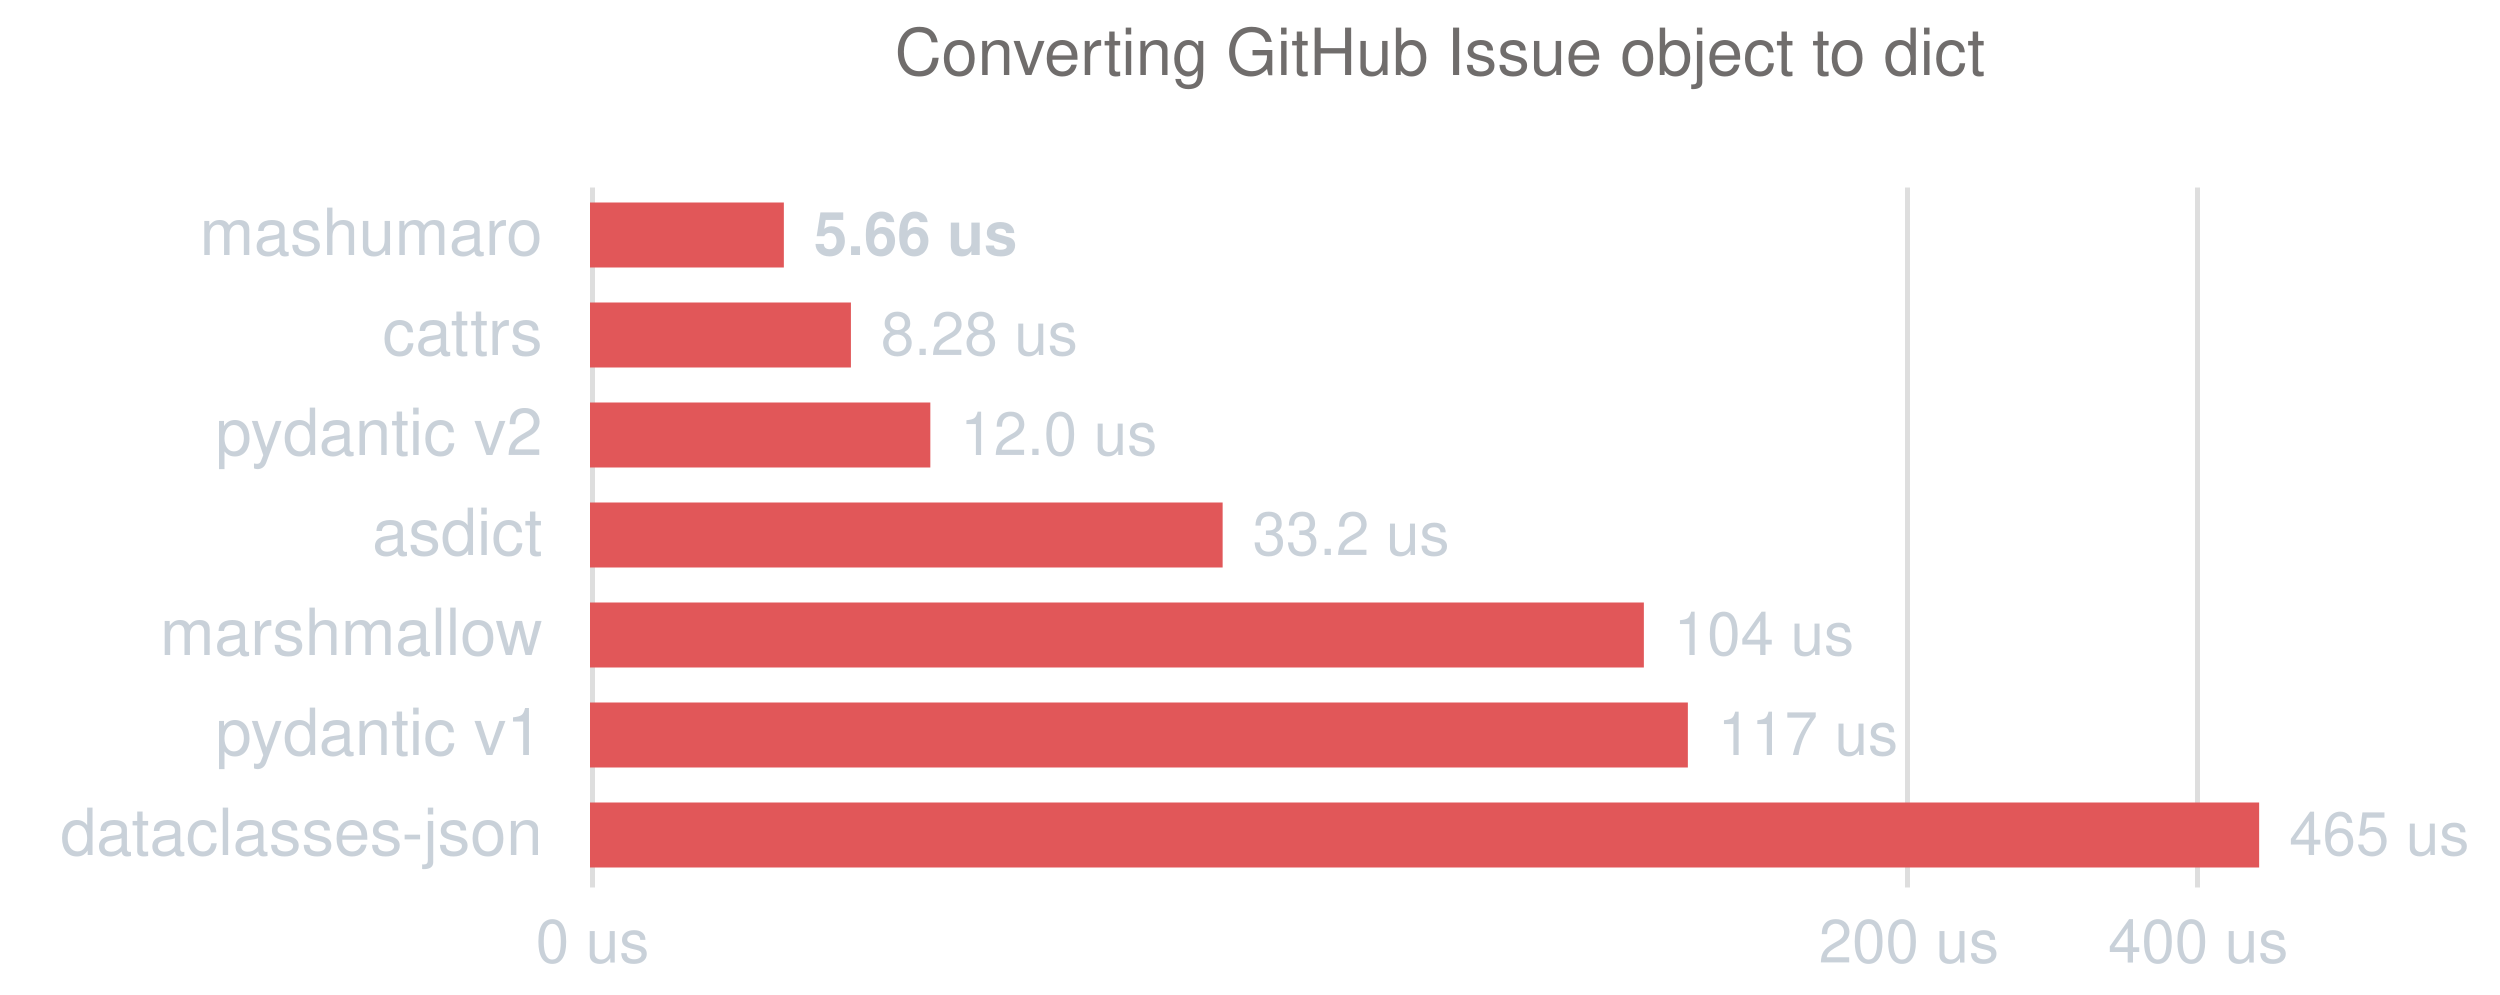
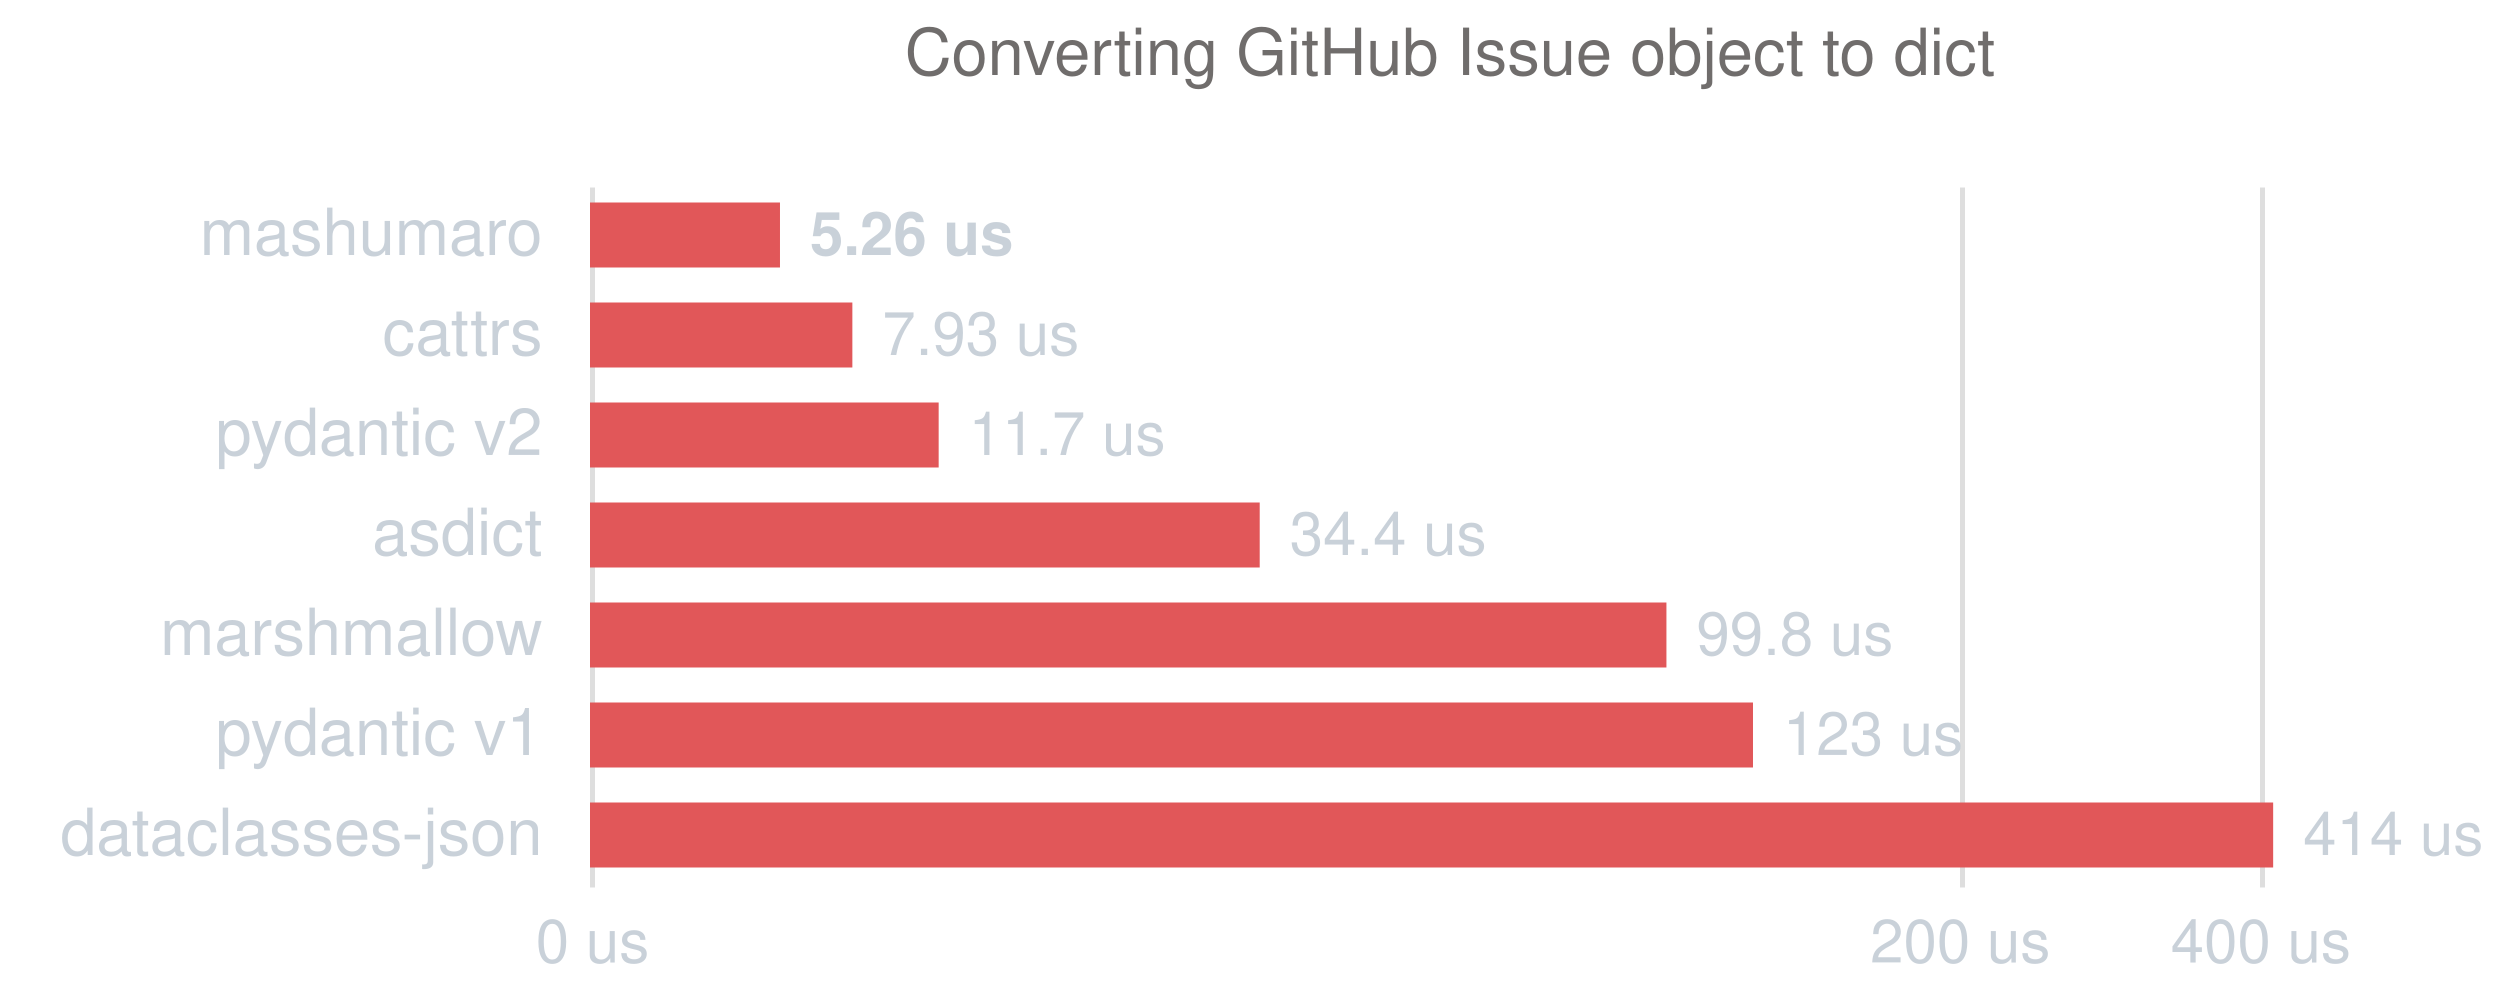
<svg xmlns="http://www.w3.org/2000/svg" version="1.1" class="marks" width="1000" height="398" viewBox="0 0 500 199">
-   <g fill="none" stroke-miterlimit="10" transform="translate(118,37)">
+   <g fill="none" stroke-miterlimit="4" transform="translate(118,37)">
    <g class="mark-group role-frame root" role="graphics-object" aria-roledescription="group mark container">
      <g transform="translate(0,0)">
-         <path class="background" aria-hidden="true" d="M0,0h340v140h-340Z" />
+         <path class="background" aria-hidden="true" d="M0,0h344v140h-344Z" />
        <g>
          <g class="mark-group role-axis" aria-hidden="true">
            <g transform="translate(0.5,140.5)">
              <path class="background" aria-hidden="true" d="M0,0h0v0h0Z" pointer-events="none" />
              <g>
                <g class="mark-rule role-axis-grid" pointer-events="none">
                  <line transform="translate(0,0)" x2="0" y2="-140" stroke="rgba(127,127,127,0.25)" stroke-width="1" opacity="1" />
-                   <line transform="translate(263,0)" x2="0" y2="-140" stroke="rgba(127,127,127,0.25)" stroke-width="1" opacity="1" />
-                   <line transform="translate(321,0)" x2="0" y2="-140" stroke="rgba(127,127,127,0.25)" stroke-width="1" opacity="1" />
+                   <line transform="translate(274,0)" x2="0" y2="-140" stroke="rgba(127,127,127,0.25)" stroke-width="1" opacity="1" />
+                   <line transform="translate(334,0)" x2="0" y2="-140" stroke="rgba(127,127,127,0.25)" stroke-width="1" opacity="1" />
                </g>
              </g>
              <path class="foreground" aria-hidden="true" d="" pointer-events="none" display="none" />
            </g>
          </g>
-           <g class="mark-group role-axis" role="graphics-symbol" aria-roledescription="axis" aria-label="X-axis for a symlog scale with values from 0.0000 to 0.0005">
+           <g class="mark-group role-axis" role="graphics-symbol" aria-roledescription="axis" aria-label="X-axis for a symlog scale with values from 0.0000 to 0.0004">
            <g transform="translate(0.5,140.5)">
              <path class="background" aria-hidden="true" d="M0,0h0v0h0Z" pointer-events="none" />
              <g>
                <g class="mark-rule role-axis-tick" pointer-events="none">
                  <line transform="translate(0,0)" x2="0" y2="0" stroke="rgba(127,127,127,0.25)" stroke-width="1" opacity="1" />
-                   <line transform="translate(263,0)" x2="0" y2="0" stroke="rgba(127,127,127,0.25)" stroke-width="1" opacity="1" />
-                   <line transform="translate(321,0)" x2="0" y2="0" stroke="rgba(127,127,127,0.25)" stroke-width="1" opacity="1" />
+                   <line transform="translate(274,0)" x2="0" y2="0" stroke="rgba(127,127,127,0.25)" stroke-width="1" opacity="1" />
+                   <line transform="translate(334,0)" x2="0" y2="0" stroke="rgba(127,127,127,0.25)" stroke-width="1" opacity="1" />
                </g>
                <g class="mark-text role-axis-label" pointer-events="none">
                  <text text-anchor="middle" transform="translate(0,15)" font-family="-apple-system,BlinkMacSystemFont,&quot;Segoe UI&quot;,Helvetica,Arial,sans-serif,&quot;Apple Color Emoji&quot;,&quot;Segoe UI Emoji&quot;" font-size="12px" fill="#C9D1D9" opacity="1">0 us</text>
-                   <text text-anchor="middle" transform="translate(263.2715,15)" font-family="-apple-system,BlinkMacSystemFont,&quot;Segoe UI&quot;,Helvetica,Arial,sans-serif,&quot;Apple Color Emoji&quot;,&quot;Segoe UI Emoji&quot;" font-size="12px" fill="#C9D1D9" opacity="1">200 us</text>
-                   <text text-anchor="middle" transform="translate(321.1268,15)" font-family="-apple-system,BlinkMacSystemFont,&quot;Segoe UI&quot;,Helvetica,Arial,sans-serif,&quot;Apple Color Emoji&quot;,&quot;Segoe UI Emoji&quot;" font-size="12px" fill="#C9D1D9" opacity="1">400 us</text>
+                   <text text-anchor="middle" transform="translate(273.5476,15)" font-family="-apple-system,BlinkMacSystemFont,&quot;Segoe UI&quot;,Helvetica,Arial,sans-serif,&quot;Apple Color Emoji&quot;,&quot;Segoe UI Emoji&quot;" font-size="12px" fill="#C9D1D9" opacity="1">200 us</text>
+                   <text text-anchor="middle" transform="translate(333.6611,15)" font-family="-apple-system,BlinkMacSystemFont,&quot;Segoe UI&quot;,Helvetica,Arial,sans-serif,&quot;Apple Color Emoji&quot;,&quot;Segoe UI Emoji&quot;" font-size="12px" fill="#C9D1D9" opacity="1">400 us</text>
                </g>
              </g>
              <path class="foreground" aria-hidden="true" d="" pointer-events="none" display="none" />
            </g>
          </g>
          <g class="mark-group role-axis" role="graphics-symbol" aria-roledescription="axis" aria-label="Y-axis for a discrete scale with 7 values: mashumaro, cattrs, pydantic v2, asdict, marshmallow, pydantic v1, dataclasses-json">
            <g transform="translate(0.5,0.5)">
              <path class="background" aria-hidden="true" d="M0,0h0v0h0Z" pointer-events="none" />
              <g>
                <g class="mark-text role-axis-label" pointer-events="none">
                  <text text-anchor="end" transform="translate(-10,13.5)" font-family="-apple-system,BlinkMacSystemFont,&quot;Segoe UI&quot;,Helvetica,Arial,sans-serif,&quot;Apple Color Emoji&quot;,&quot;Segoe UI Emoji&quot;" font-size="13px" fill="#C9D1D9" opacity="1">mashumaro</text>
                  <text text-anchor="end" transform="translate(-10,33.5)" font-family="-apple-system,BlinkMacSystemFont,&quot;Segoe UI&quot;,Helvetica,Arial,sans-serif,&quot;Apple Color Emoji&quot;,&quot;Segoe UI Emoji&quot;" font-size="13px" fill="#C9D1D9" opacity="1">cattrs</text>
                  <text text-anchor="end" transform="translate(-10,53.5)" font-family="-apple-system,BlinkMacSystemFont,&quot;Segoe UI&quot;,Helvetica,Arial,sans-serif,&quot;Apple Color Emoji&quot;,&quot;Segoe UI Emoji&quot;" font-size="13px" fill="#C9D1D9" opacity="1">pydantic v2</text>
                  <text text-anchor="end" transform="translate(-10,73.5)" font-family="-apple-system,BlinkMacSystemFont,&quot;Segoe UI&quot;,Helvetica,Arial,sans-serif,&quot;Apple Color Emoji&quot;,&quot;Segoe UI Emoji&quot;" font-size="13px" fill="#C9D1D9" opacity="1">asdict</text>
                  <text text-anchor="end" transform="translate(-10,93.5)" font-family="-apple-system,BlinkMacSystemFont,&quot;Segoe UI&quot;,Helvetica,Arial,sans-serif,&quot;Apple Color Emoji&quot;,&quot;Segoe UI Emoji&quot;" font-size="13px" fill="#C9D1D9" opacity="1">marshmallow</text>
                  <text text-anchor="end" transform="translate(-10,113.5)" font-family="-apple-system,BlinkMacSystemFont,&quot;Segoe UI&quot;,Helvetica,Arial,sans-serif,&quot;Apple Color Emoji&quot;,&quot;Segoe UI Emoji&quot;" font-size="13px" fill="#C9D1D9" opacity="1">pydantic v1</text>
                  <text text-anchor="end" transform="translate(-10,133.5)" font-family="-apple-system,BlinkMacSystemFont,&quot;Segoe UI&quot;,Helvetica,Arial,sans-serif,&quot;Apple Color Emoji&quot;,&quot;Segoe UI Emoji&quot;" font-size="13px" fill="#C9D1D9" opacity="1">dataclasses-json</text>
                </g>
              </g>
              <path class="foreground" aria-hidden="true" d="" pointer-events="none" display="none" />
            </g>
          </g>
          <g class="mark-rect role-mark layer_0_marks" role="graphics-object" aria-roledescription="rect mark container">
-             <path aria-label="time: 0.00000565740070395; library: mashumaro" role="graphics-symbol" aria-roledescription="bar" d="M0,3.5h38.771v13h-38.771Z" fill="#E15759" />
-             <path aria-label="time: 0.00000828440110472; library: cattrs" role="graphics-symbol" aria-roledescription="bar" d="M0,23.5h52.184v13h-52.184Z" fill="#E15759" />
-             <path aria-label="time: 0.0000119711399943; library: pydantic v2" role="graphics-symbol" aria-roledescription="bar" d="M0,43.5h68.067v13h-68.067Z" fill="#E15759" />
-             <path aria-label="time: 0.0000331972725952; library: asdict" role="graphics-symbol" aria-roledescription="bar" d="M0,63.5h126.528v13h-126.528Z" fill="#E15759" />
-             <path aria-label="time: 0.000104434781232; library: marshmallow" role="graphics-symbol" aria-roledescription="bar" d="M0,83.5h210.773v13h-210.773Z" fill="#E15759" />
-             <path aria-label="time: 0.000116691996159; library: pydantic v1" role="graphics-symbol" aria-roledescription="bar" d="M0,103.5h219.572v13h-219.572Z" fill="#E15759" />
-             <path aria-label="time: 0.000464873529494; library: dataclasses-json" role="graphics-symbol" aria-roledescription="bar" d="M0,123.5h333.829v13h-333.829Z" fill="#E15759" />
+             <path aria-label="time: 0.00000526349769083; library: mashumaro" role="graphics-symbol" aria-roledescription="bar" d="M0,3.5h37.995v13h-37.995Z" fill="#E15759" />
+             <path aria-label="time: 0.00000793203506569; library: cattrs" role="graphics-symbol" aria-roledescription="bar" d="M0,23.5h52.472v13h-52.472Z" fill="#E15759" />
+             <path aria-label="time: 0.0000117300532013; library: pydantic v2" role="graphics-symbol" aria-roledescription="bar" d="M0,43.5h69.733v13h-69.733Z" fill="#E15759" />
+             <path aria-label="time: 0.0000344037950276; library: asdict" role="graphics-symbol" aria-roledescription="bar" d="M0,63.5h133.942v13h-133.942Z" fill="#E15759" />
+             <path aria-label="time: 0.0000998025113118; library: marshmallow" role="graphics-symbol" aria-roledescription="bar" d="M0,83.5h215.287v13h-215.287Z" fill="#E15759" />
+             <path aria-label="time: 0.000123132394743; library: pydantic v1" role="graphics-symbol" aria-roledescription="bar" d="M0,103.5h232.598v13h-232.598Z" fill="#E15759" />
+             <path aria-label="time: 0.000413779250911; library: dataclasses-json" role="graphics-symbol" aria-roledescription="bar" d="M0,123.5h336.631v13h-336.631Z" fill="#E15759" />
          </g>
          <g class="mark-text role-mark layer_1_marks" role="graphics-object" aria-roledescription="text mark container">
-             <text aria-label="time: 0.00000828440110472; library: cattrs; timeFormat: 8.28 us" role="graphics-symbol" aria-roledescription="text mark" text-anchor="start" transform="translate(58.18377,34)" font-family="-apple-system,BlinkMacSystemFont,&quot;Segoe UI&quot;,Helvetica,Arial,sans-serif,&quot;Apple Color Emoji&quot;,&quot;Segoe UI Emoji&quot;" font-size="12px" fill="#C9D1D9">8.28 us</text>
-             <text aria-label="time: 0.0000119711399943; library: pydantic v2; timeFormat: 12.0 us" role="graphics-symbol" aria-roledescription="text mark" text-anchor="start" transform="translate(74.06741,54)" font-family="-apple-system,BlinkMacSystemFont,&quot;Segoe UI&quot;,Helvetica,Arial,sans-serif,&quot;Apple Color Emoji&quot;,&quot;Segoe UI Emoji&quot;" font-size="12px" fill="#C9D1D9">12.0 us</text>
-             <text aria-label="time: 0.0000331972725952; library: asdict; timeFormat: 33.2 us" role="graphics-symbol" aria-roledescription="text mark" text-anchor="start" transform="translate(132.5278,74)" font-family="-apple-system,BlinkMacSystemFont,&quot;Segoe UI&quot;,Helvetica,Arial,sans-serif,&quot;Apple Color Emoji&quot;,&quot;Segoe UI Emoji&quot;" font-size="12px" fill="#C9D1D9">33.2 us</text>
-             <text aria-label="time: 0.000104434781232; library: marshmallow; timeFormat: 104 us" role="graphics-symbol" aria-roledescription="text mark" text-anchor="start" transform="translate(216.773,94)" font-family="-apple-system,BlinkMacSystemFont,&quot;Segoe UI&quot;,Helvetica,Arial,sans-serif,&quot;Apple Color Emoji&quot;,&quot;Segoe UI Emoji&quot;" font-size="12px" fill="#C9D1D9">104 us</text>
-             <text aria-label="time: 0.000116691996159; library: pydantic v1; timeFormat: 117 us" role="graphics-symbol" aria-roledescription="text mark" text-anchor="start" transform="translate(225.5721,114)" font-family="-apple-system,BlinkMacSystemFont,&quot;Segoe UI&quot;,Helvetica,Arial,sans-serif,&quot;Apple Color Emoji&quot;,&quot;Segoe UI Emoji&quot;" font-size="12px" fill="#C9D1D9">117 us</text>
-             <text aria-label="time: 0.000464873529494; library: dataclasses-json; timeFormat: 465 us" role="graphics-symbol" aria-roledescription="text mark" text-anchor="start" transform="translate(339.829,134)" font-family="-apple-system,BlinkMacSystemFont,&quot;Segoe UI&quot;,Helvetica,Arial,sans-serif,&quot;Apple Color Emoji&quot;,&quot;Segoe UI Emoji&quot;" font-size="12px" fill="#C9D1D9">465 us</text>
+             <text aria-label="time: 0.00000793203506569; library: cattrs; timeFormat: 7.93 us" role="graphics-symbol" aria-roledescription="text mark" text-anchor="start" transform="translate(58.47221,34)" font-family="-apple-system,BlinkMacSystemFont,&quot;Segoe UI&quot;,Helvetica,Arial,sans-serif,&quot;Apple Color Emoji&quot;,&quot;Segoe UI Emoji&quot;" font-size="12px" fill="#C9D1D9">7.93 us</text>
+             <text aria-label="time: 0.0000117300532013; library: pydantic v2; timeFormat: 11.7 us" role="graphics-symbol" aria-roledescription="text mark" text-anchor="start" transform="translate(75.73289,54)" font-family="-apple-system,BlinkMacSystemFont,&quot;Segoe UI&quot;,Helvetica,Arial,sans-serif,&quot;Apple Color Emoji&quot;,&quot;Segoe UI Emoji&quot;" font-size="12px" fill="#C9D1D9">11.7 us</text>
+             <text aria-label="time: 0.0000344037950276; library: asdict; timeFormat: 34.4 us" role="graphics-symbol" aria-roledescription="text mark" text-anchor="start" transform="translate(139.9416,74)" font-family="-apple-system,BlinkMacSystemFont,&quot;Segoe UI&quot;,Helvetica,Arial,sans-serif,&quot;Apple Color Emoji&quot;,&quot;Segoe UI Emoji&quot;" font-size="12px" fill="#C9D1D9">34.4 us</text>
+             <text aria-label="time: 0.0000998025113118; library: marshmallow; timeFormat: 99.8 us" role="graphics-symbol" aria-roledescription="text mark" text-anchor="start" transform="translate(221.2873,94)" font-family="-apple-system,BlinkMacSystemFont,&quot;Segoe UI&quot;,Helvetica,Arial,sans-serif,&quot;Apple Color Emoji&quot;,&quot;Segoe UI Emoji&quot;" font-size="12px" fill="#C9D1D9">99.8 us</text>
+             <text aria-label="time: 0.000123132394743; library: pydantic v1; timeFormat: 123 us" role="graphics-symbol" aria-roledescription="text mark" text-anchor="start" transform="translate(238.5977,114)" font-family="-apple-system,BlinkMacSystemFont,&quot;Segoe UI&quot;,Helvetica,Arial,sans-serif,&quot;Apple Color Emoji&quot;,&quot;Segoe UI Emoji&quot;" font-size="12px" fill="#C9D1D9">123 us</text>
+             <text aria-label="time: 0.000413779250911; library: dataclasses-json; timeFormat: 414 us" role="graphics-symbol" aria-roledescription="text mark" text-anchor="start" transform="translate(342.6311,134)" font-family="-apple-system,BlinkMacSystemFont,&quot;Segoe UI&quot;,Helvetica,Arial,sans-serif,&quot;Apple Color Emoji&quot;,&quot;Segoe UI Emoji&quot;" font-size="12px" fill="#C9D1D9">414 us</text>
          </g>
          <g class="mark-text role-mark layer_2_marks" role="graphics-object" aria-roledescription="text mark container">
-             <text aria-label="time: 0.00000565740070395; library: mashumaro; timeFormat: 5.66 us" role="graphics-symbol" aria-roledescription="text mark" text-anchor="start" transform="translate(44.77128,14)" font-family="-apple-system,BlinkMacSystemFont,&quot;Segoe UI&quot;,Helvetica,Arial,sans-serif,&quot;Apple Color Emoji&quot;,&quot;Segoe UI Emoji&quot;" font-size="12px" font-weight="bold" fill="#C9D1D9">5.66 us</text>
+             <text aria-label="time: 0.00000526349769083; library: mashumaro; timeFormat: 5.26 us" role="graphics-symbol" aria-roledescription="text mark" text-anchor="start" transform="translate(43.99531,14)" font-family="-apple-system,BlinkMacSystemFont,&quot;Segoe UI&quot;,Helvetica,Arial,sans-serif,&quot;Apple Color Emoji&quot;,&quot;Segoe UI Emoji&quot;" font-size="12px" font-weight="bold" fill="#C9D1D9">5.26 us</text>
          </g>
          <g class="mark-group role-title">
-             <g transform="translate(170,-17)">
+             <g transform="translate(172,-17)">
              <path class="background" aria-hidden="true" d="M0,0h0v0h0Z" pointer-events="none" />
              <g>
                <g class="mark-text role-title-text" role="graphics-symbol" aria-roledescription="title" aria-label="Title text 'Converting GitHub Issue object to dict'" pointer-events="none">
                  <text text-anchor="middle" transform="translate(0,-5)" font-family="-apple-system,BlinkMacSystemFont,&quot;Segoe UI&quot;,Helvetica,Arial,sans-serif,&quot;Apple Color Emoji&quot;,&quot;Segoe UI Emoji&quot;" font-size="13px" font-weight="normal" fill="#706D6C" opacity="1">Converting GitHub Issue object to dict</text>
                </g>
              </g>
              <path class="foreground" aria-hidden="true" d="" pointer-events="none" display="none" />
            </g>
          </g>
        </g>
        <path class="foreground" aria-hidden="true" d="" display="none" />
      </g>
    </g>
  </g>
</svg>
